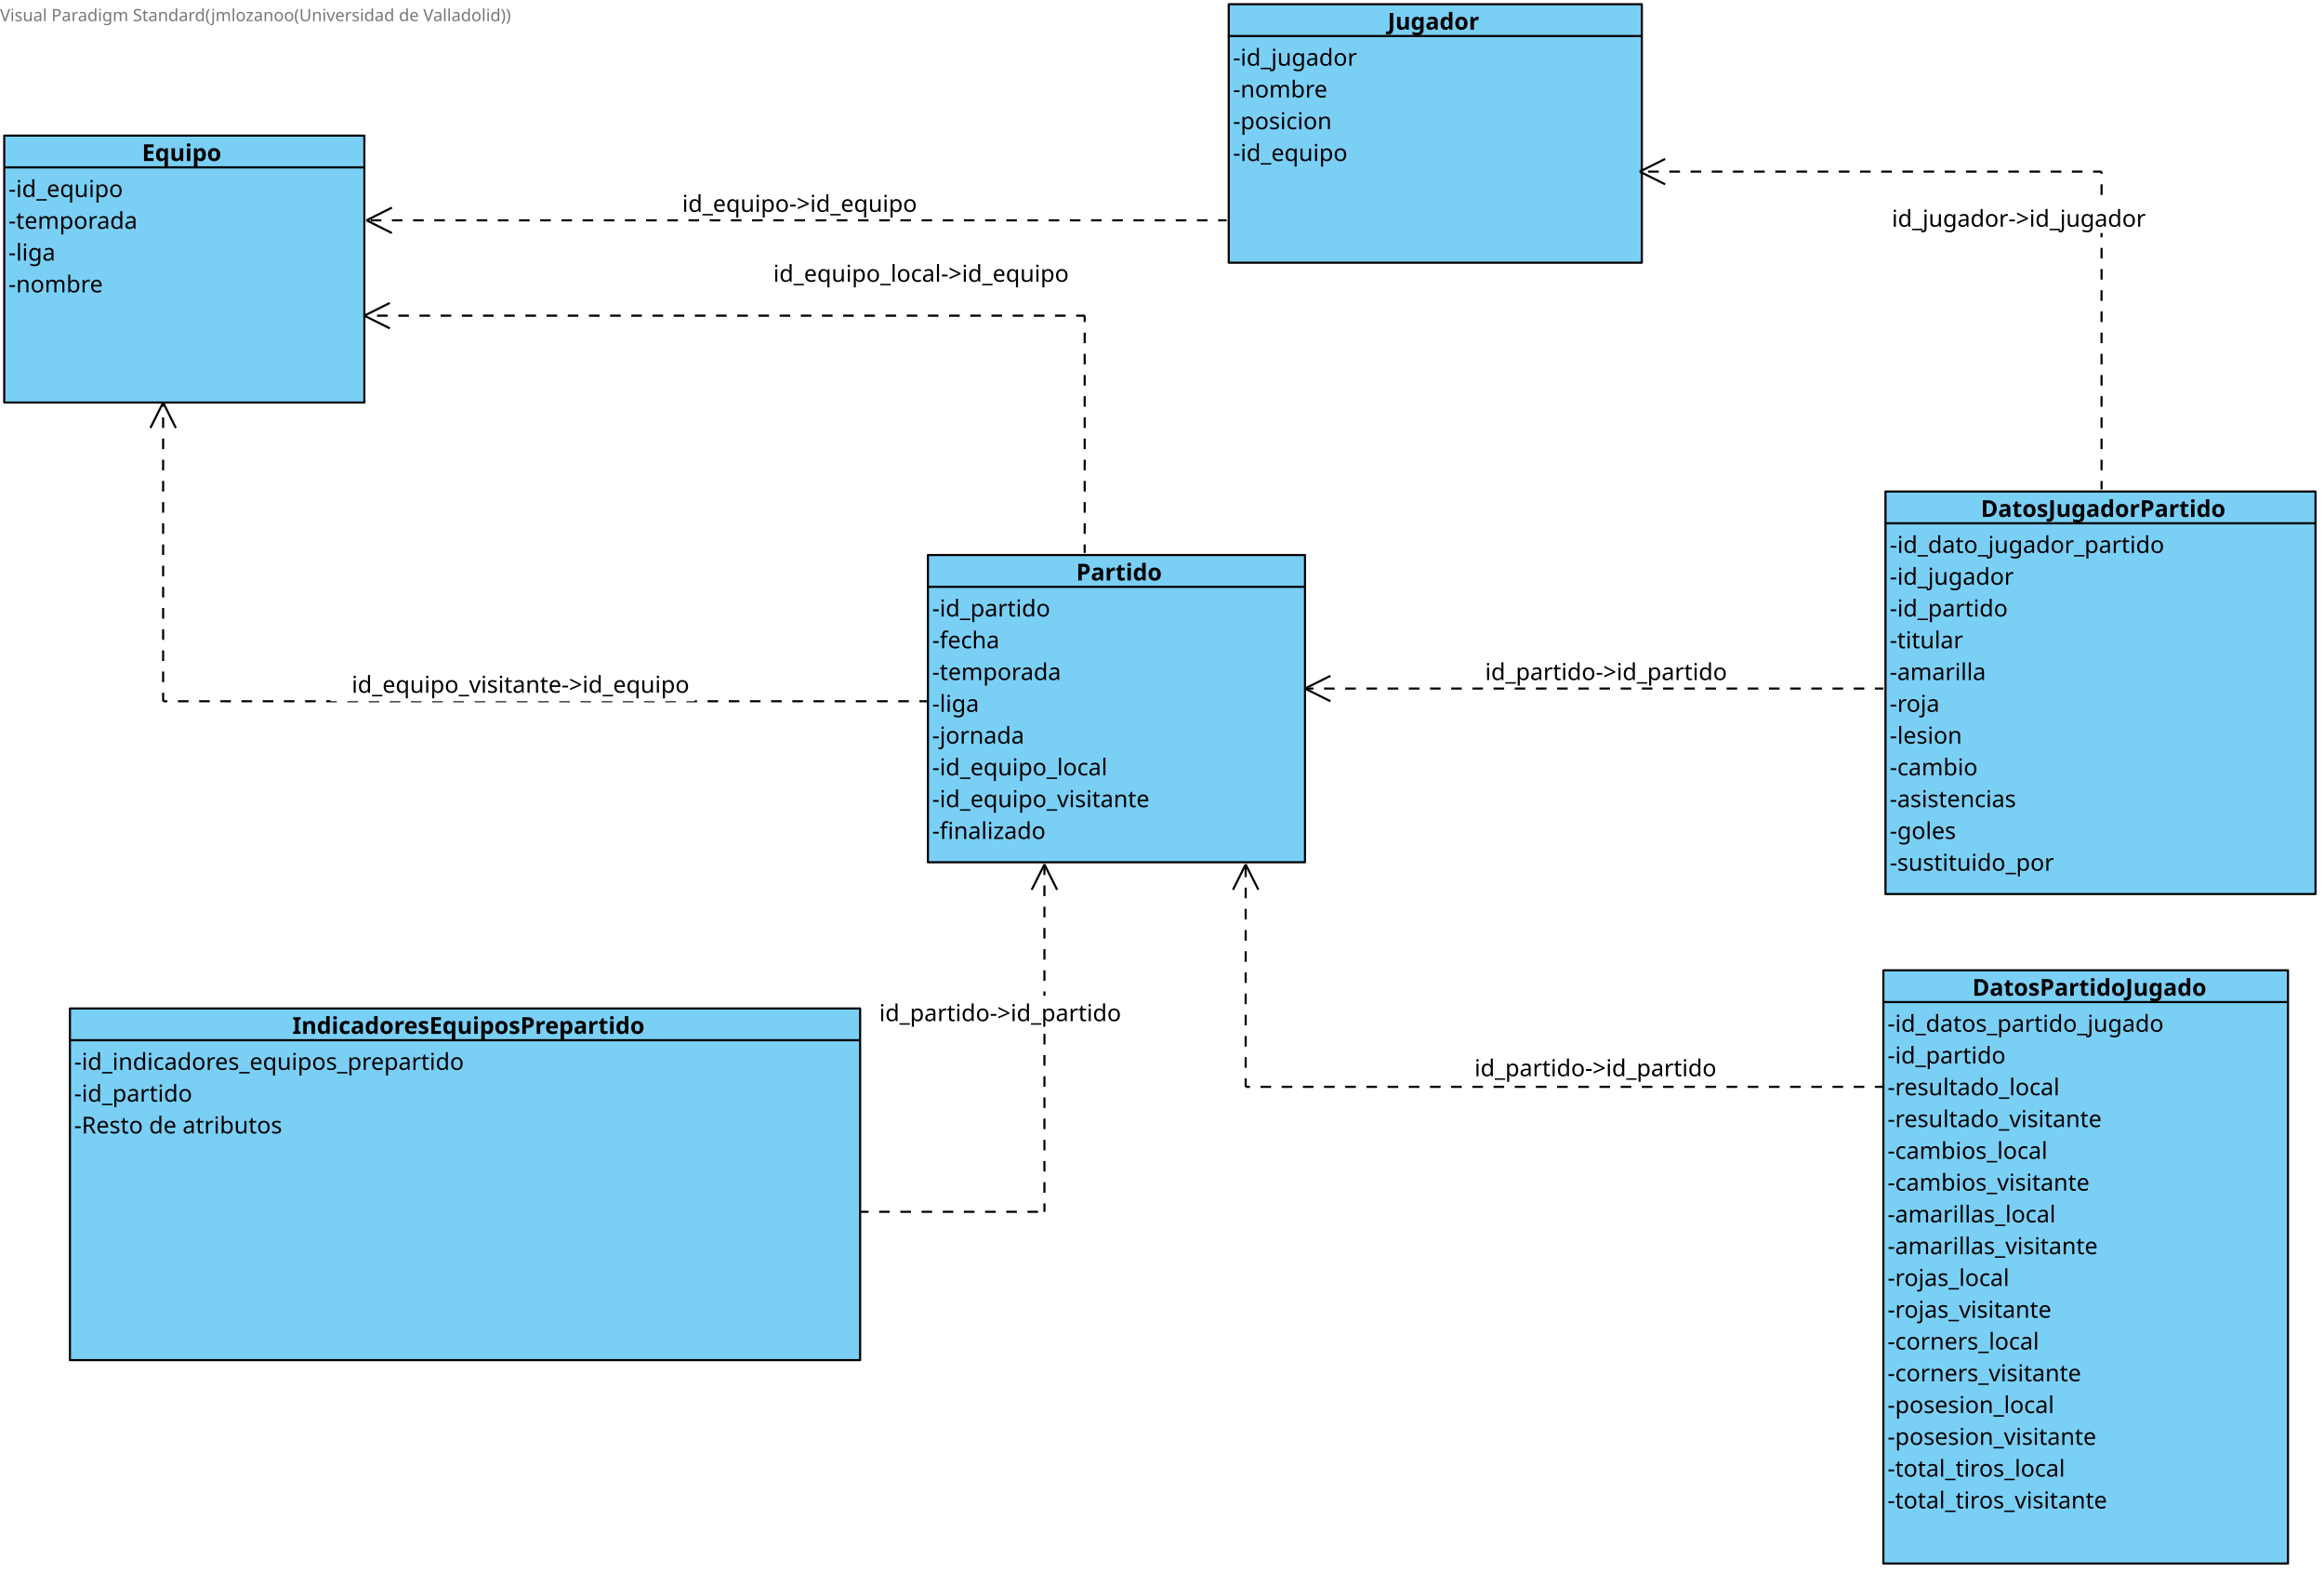
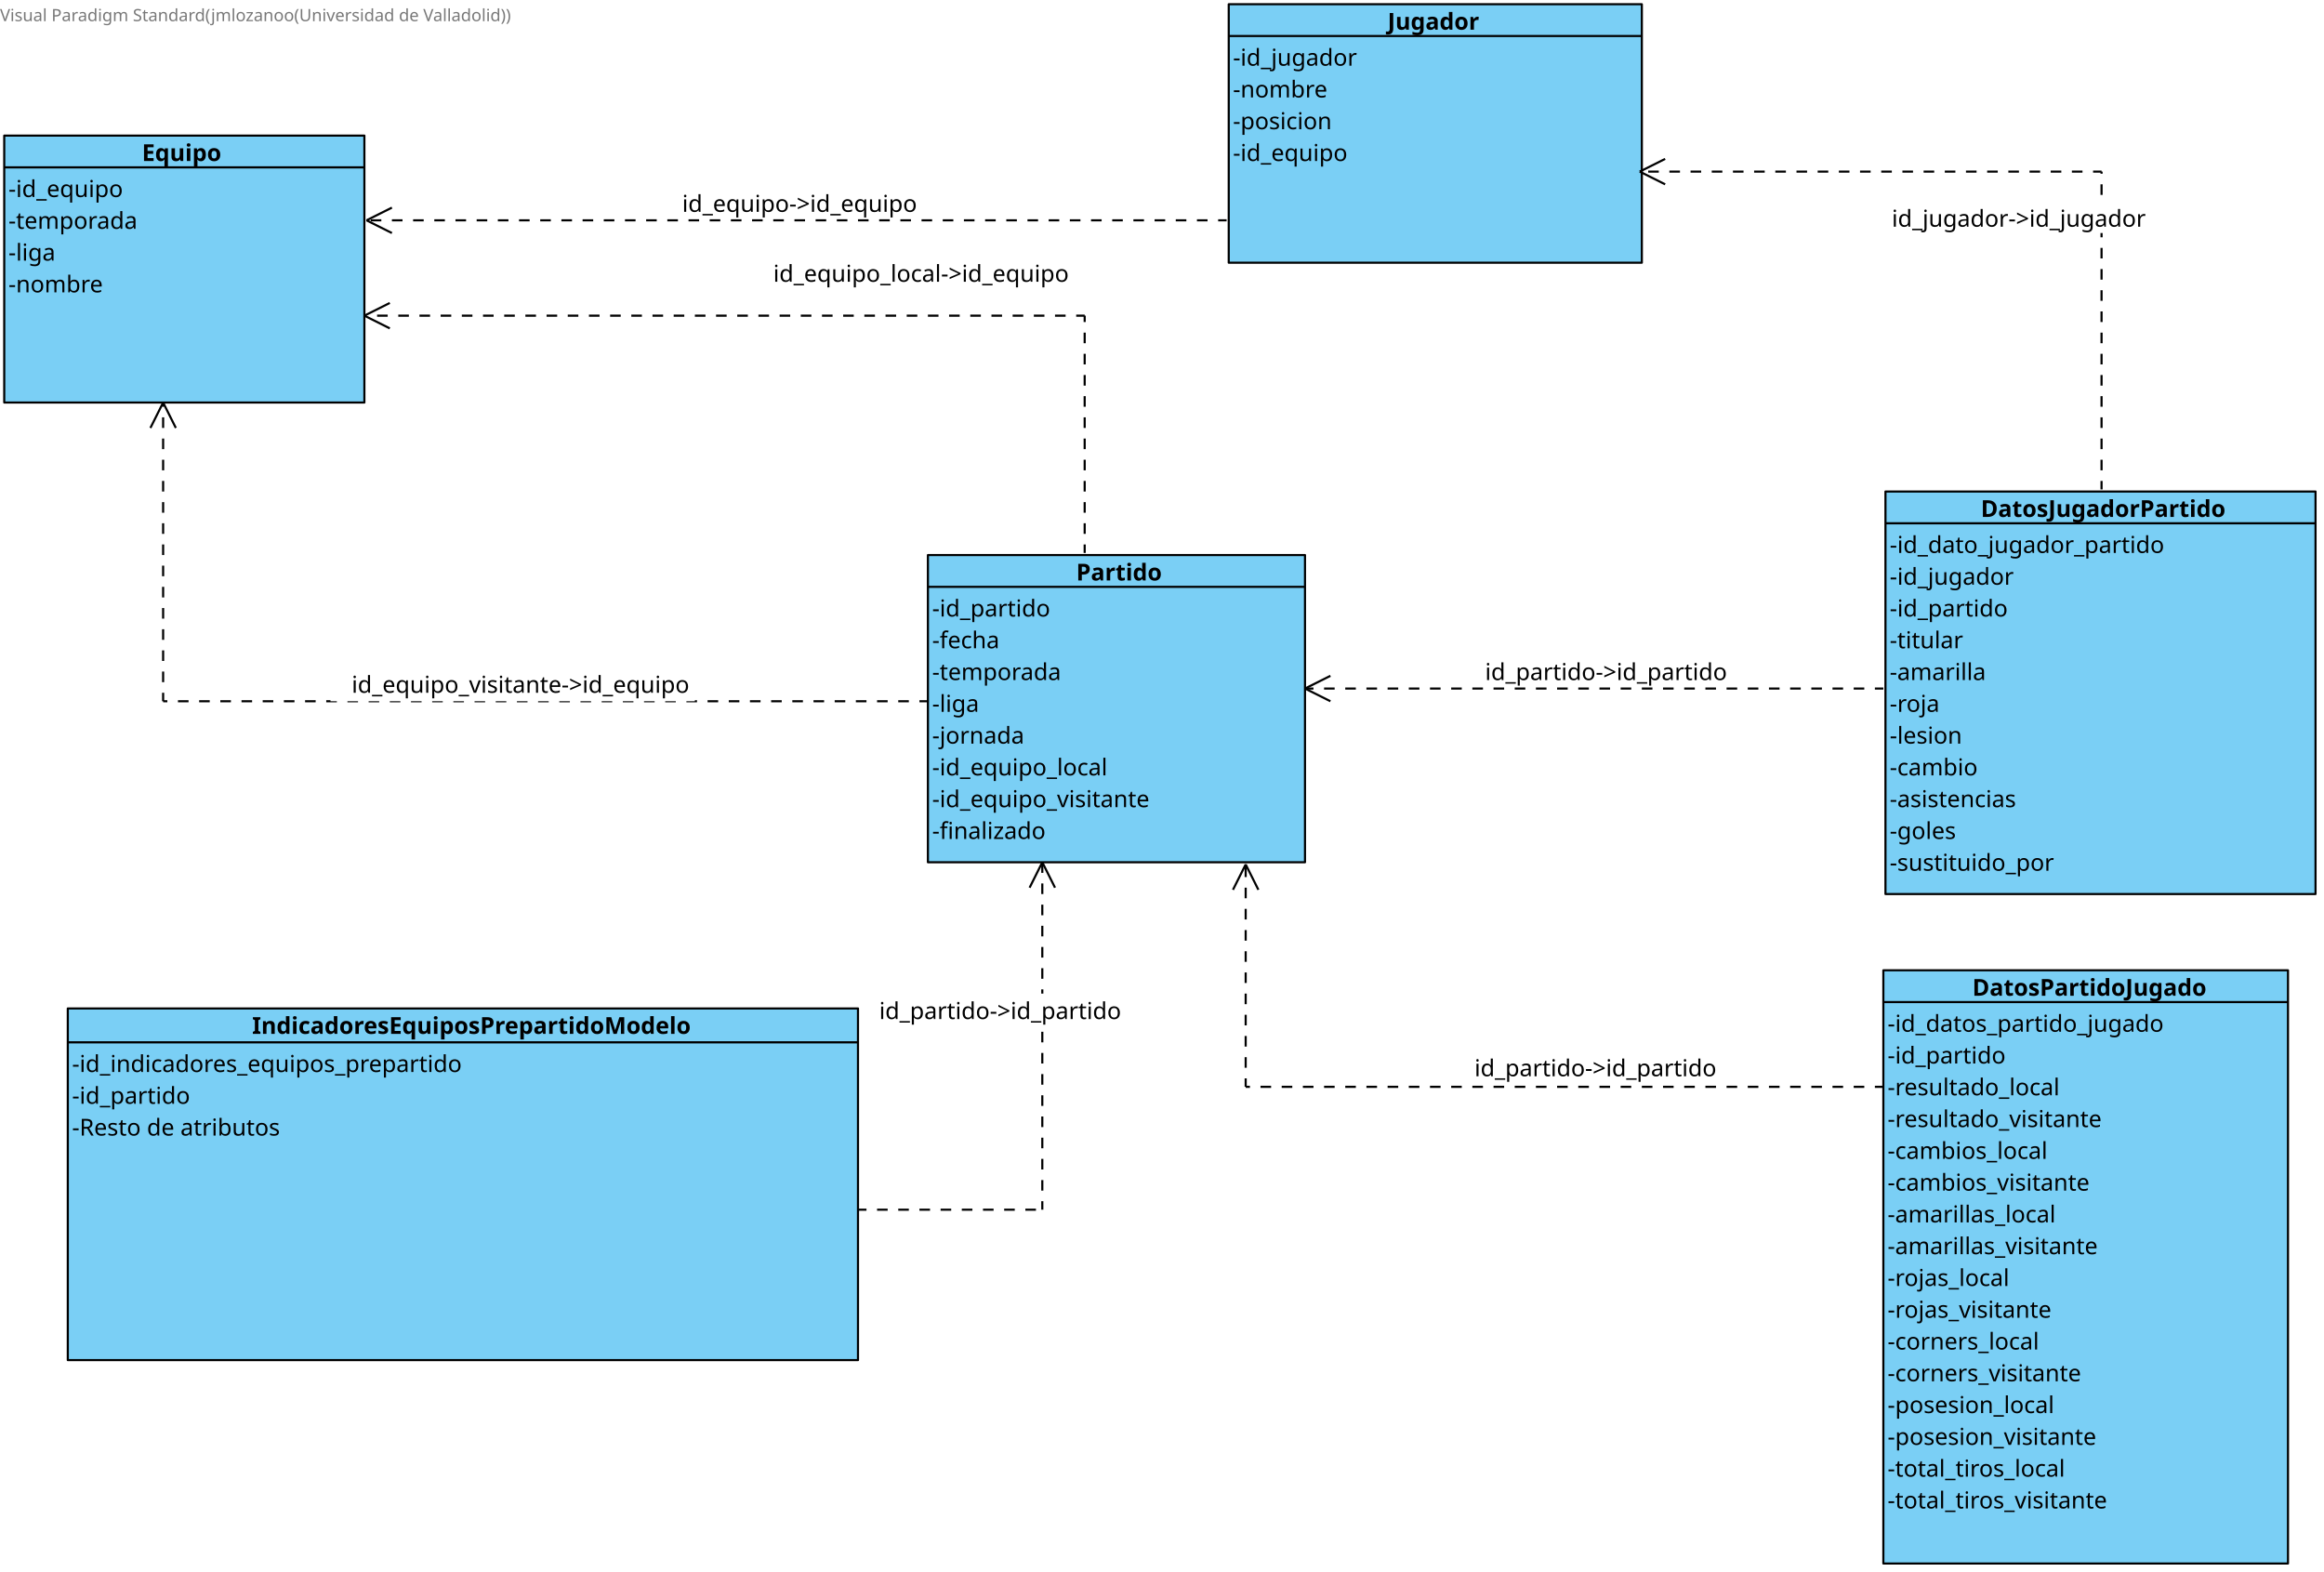
<svg xmlns="http://www.w3.org/2000/svg" fill-opacity="0" color-rendering="auto" color-interpolation="auto" text-rendering="auto" stroke="rgb(0,0,0)" stroke-linecap="square" width="1097" stroke-miterlimit="10" shape-rendering="auto" stroke-opacity="0" fill="rgb(0,0,0)" stroke-dasharray="none" font-weight="normal" stroke-width="1" height="742" font-family="'Dialog'" font-style="normal" stroke-linejoin="miter" font-size="12px" stroke-dashoffset="0" image-rendering="auto">
  <defs id="genericDefs" />
  <g>
    <defs id="defs1">
      <clipPath clipPathUnits="userSpaceOnUse" id="clipPath1">
        <path d="M-7 -7 L181 -7 L181 137 L-7 137 L-7 -7 Z" />
      </clipPath>
      <clipPath clipPathUnits="userSpaceOnUse" id="clipPath2">
        <path d="M0 0 L0 111 L170 111 L170 0 Z" />
      </clipPath>
      <clipPath clipPathUnits="userSpaceOnUse" id="clipPath3">
        <path d="M0 0 L0 15 L170 15 L170 0 Z" />
      </clipPath>
      <clipPath clipPathUnits="userSpaceOnUse" id="clipPath4">
        <path d="M-7 -7 L206 -7 L206 133 L-7 133 L-7 -7 Z" />
      </clipPath>
      <clipPath clipPathUnits="userSpaceOnUse" id="clipPath5">
        <path d="M0 0 L0 107 L195 107 L195 0 Z" />
      </clipPath>
      <clipPath clipPathUnits="userSpaceOnUse" id="clipPath6">
        <path d="M0 0 L0 15 L195 15 L195 0 Z" />
      </clipPath>
      <clipPath clipPathUnits="userSpaceOnUse" id="clipPath7">
        <path d="M-7 -7 L189 -7 L189 156 L-7 156 L-7 -7 Z" />
      </clipPath>
      <clipPath clipPathUnits="userSpaceOnUse" id="clipPath8">
        <path d="M0 0 L0 130 L178 130 L178 0 Z" />
      </clipPath>
      <clipPath clipPathUnits="userSpaceOnUse" id="clipPath9">
        <path d="M0 0 L0 15 L178 15 L178 0 Z" />
      </clipPath>
      <clipPath clipPathUnits="userSpaceOnUse" id="clipPath10">
        <path d="M-7 -7 L214 -7 L214 201 L-7 201 L-7 -7 Z" />
      </clipPath>
      <clipPath clipPathUnits="userSpaceOnUse" id="clipPath11">
        <path d="M0 0 L0 175 L203 175 L203 0 Z" />
      </clipPath>
      <clipPath clipPathUnits="userSpaceOnUse" id="clipPath12">
        <path d="M0 0 L0 15 L203 15 L203 0 Z" />
      </clipPath>
      <clipPath clipPathUnits="userSpaceOnUse" id="clipPath13">
        <path d="M-7 -7 L202 -7 L202 291 L-7 291 L-7 -7 Z" />
      </clipPath>
      <clipPath clipPathUnits="userSpaceOnUse" id="clipPath14">
        <path d="M0 0 L0 265 L191 265 L191 0 Z" />
      </clipPath>
      <clipPath clipPathUnits="userSpaceOnUse" id="clipPath15">
        <path d="M0 0 L0 15 L192 15 L192 0 Z" />
      </clipPath>
      <clipPath clipPathUnits="userSpaceOnUse" id="clipPath16">
        <path d="M-7 -7 L384 -7 L384 177 L-7 177 L-7 -7 Z" />
      </clipPath>
      <clipPath clipPathUnits="userSpaceOnUse" id="clipPath17">
-         <path d="M0 0 L0 151 L373 151 L373 0 Z" />
+         <path d="M0 0 L0 150 L373 150 L373 0 Z" />
      </clipPath>
      <clipPath clipPathUnits="userSpaceOnUse" id="clipPath18">
-         <path d="M0 0 L0 15 L373 15 L373 0 Z" />
+         <path d="M0 0 L0 16 L373 16 L373 0 Z" />
      </clipPath>
      <clipPath clipPathUnits="userSpaceOnUse" id="clipPath19">
        <path d="M0 0 L510 0 L510 104 L0 104 L0 0 Z" />
      </clipPath>
      <clipPath clipPathUnits="userSpaceOnUse" id="clipPath20">
        <path d="M315 34 L315 49 L189 49 L189 34 ZM387 67 L387 81 L233 81 L233 67 ZM0 0 L0 104 L510 104 L510 0 Z" />
      </clipPath>
      <clipPath clipPathUnits="userSpaceOnUse" id="clipPath21">
        <path d="M0 0 L469 0 L469 241 L0 241 L0 0 Z" />
      </clipPath>
      <clipPath clipPathUnits="userSpaceOnUse" id="clipPath22">
        <path d="M329 2 L329 17 L203 17 L203 2 ZM401 35 L401 49 L247 49 L247 35 ZM0 0 L0 241 L47 241 L47 228 L219 228 L219 241 L469 241 L469 0 Z" />
      </clipPath>
      <clipPath clipPathUnits="userSpaceOnUse" id="clipPath23">
        <path d="M0 0 L490 0 L490 270 L0 270 L0 0 Z" />
      </clipPath>
      <clipPath clipPathUnits="userSpaceOnUse" id="clipPath24">
        <path d="M314 186 L314 203 L142 203 L142 186 ZM0 0 L0 270 L490 270 L490 7 L342 7 L342 0 Z" />
      </clipPath>
      <clipPath clipPathUnits="userSpaceOnUse" id="clipPath25">
        <path d="M0 0 L346 0 L346 279 L0 279 L0 0 Z" />
      </clipPath>
      <clipPath clipPathUnits="userSpaceOnUse" id="clipPath26">
        <path d="M304 76 L304 91 L171 91 L171 76 ZM0 0 L0 279 L346 279 L346 0 Z" />
      </clipPath>
      <clipPath clipPathUnits="userSpaceOnUse" id="clipPath27">
        <path d="M0 0 L402 0 L402 129 L0 129 L0 0 Z" />
      </clipPath>
      <clipPath clipPathUnits="userSpaceOnUse" id="clipPath28">
        <path d="M266 46 L266 60 L138 60 L138 46 ZM0 0 L0 129 L402 129 L402 0 Z" />
      </clipPath>
      <clipPath clipPathUnits="userSpaceOnUse" id="clipPath29">
        <path d="M0 0 L430 0 L430 234 L0 234 L0 0 Z" />
      </clipPath>
      <clipPath clipPathUnits="userSpaceOnUse" id="clipPath30">
-         <path d="M288 151 L288 166 L160 166 L160 151 ZM0 0 L0 125 L7 125 L7 140 L0 140 L0 234 L430 234 L430 0 Z" />
+         <path d="M288 151 L288 166 L160 166 L160 151 ZM0 0 L0 124 L7 124 L7 139 L0 139 L0 234 L430 234 L430 0 Z" />
      </clipPath>
      <clipPath clipPathUnits="userSpaceOnUse" id="clipPath31">
        <path d="M0 0 L257 0 L257 334 L0 334 L0 0 Z" />
      </clipPath>
      <clipPath clipPathUnits="userSpaceOnUse" id="clipPath32">
-         <path d="M210 145 L210 160 L81 160 L81 145 ZM5 0 L5 6 L0 6 L0 334 L257 334 L257 0 Z" />
+         <path d="M211 145 L211 160 L82 160 L82 145 ZM6 0 L6 7 L0 7 L0 334 L257 334 L257 0 Z" />
      </clipPath>
      <clipPath clipPathUnits="userSpaceOnUse" id="clipPath33">
        <path d="M-129 -15 L258 -15 L258 30 L-129 30 L-129 -15 Z" />
      </clipPath>
      <clipPath clipPathUnits="userSpaceOnUse" id="clipPath34">
        <path d="M-128 -15 L256 -15 L256 30 L-128 30 L-128 -15 Z" />
      </clipPath>
      <clipPath clipPathUnits="userSpaceOnUse" id="clipPath35">
        <path d="M-128 -14 L256 -14 L256 28 L-128 28 L-128 -14 Z" />
      </clipPath>
      <clipPath clipPathUnits="userSpaceOnUse" id="clipPath36">
        <path d="M-133 -15 L266 -15 L266 30 L-133 30 L-133 -15 Z" />
      </clipPath>
      <clipPath clipPathUnits="userSpaceOnUse" id="clipPath37">
        <path d="M-172 -17 L344 -17 L344 34 L-172 34 L-172 -17 Z" />
      </clipPath>
      <clipPath clipPathUnits="userSpaceOnUse" id="clipPath38">
        <path d="M-154 -14 L308 -14 L308 28 L-154 28 L-154 -14 Z" />
      </clipPath>
      <clipPath clipPathUnits="userSpaceOnUse" id="clipPath39">
        <path d="M-126 -15 L252 -15 L252 30 L-126 30 L-126 -15 Z" />
      </clipPath>
    </defs>
    <g fill="white" text-rendering="geometricPrecision" fill-opacity="1" stroke-opacity="1" stroke="white">
      <rect x="0" width="1097" height="742" y="0" stroke="none" />
    </g>
    <g font-size="11px" transform="translate(2,64)" fill-opacity="1" fill="rgb(122,207,245)" text-rendering="geometricPrecision" image-rendering="optimizeQuality" font-family="sans-serif" stroke="rgb(122,207,245)" font-weight="bold" stroke-opacity="1">
      <rect x="0" width="170" height="126" y="0" clip-path="url(#clipPath1)" stroke="none" />
    </g>
    <g fill-opacity="1" text-rendering="geometricPrecision" stroke="black" stroke-linecap="butt" transform="translate(2,64)" stroke-miterlimit="0" stroke-opacity="1" fill="black" font-weight="bold" font-family="sans-serif" stroke-linejoin="round" font-size="11px" image-rendering="optimizeQuality">
      <rect fill="none" x="0" width="170" height="126" y="0" clip-path="url(#clipPath1)" />
      <line y2="15" fill="none" x1="0" clip-path="url(#clipPath1)" x2="170" y1="15" />
    </g>
    <g font-size="11px" transform="matrix(1,0,0,1,2,79)" fill-opacity="1" fill="black" text-rendering="geometricPrecision" image-rendering="optimizeQuality" font-family="sans-serif" stroke="black" stroke-opacity="1">
      <text x="2" xml:space="preserve" y="14" clip-path="url(#clipPath2)" stroke="none">-id_equipo</text>
    </g>
    <g font-size="11px" transform="matrix(1,0,0,1,2,79)" fill-opacity="1" fill="black" text-rendering="geometricPrecision" image-rendering="optimizeQuality" font-family="sans-serif" stroke="black" stroke-opacity="1">
      <text x="2" xml:space="preserve" y="29" clip-path="url(#clipPath2)" stroke="none">-temporada</text>
    </g>
    <g font-size="11px" transform="matrix(1,0,0,1,2,79)" fill-opacity="1" fill="black" text-rendering="geometricPrecision" image-rendering="optimizeQuality" font-family="sans-serif" stroke="black" stroke-opacity="1">
      <text x="2" xml:space="preserve" y="44" clip-path="url(#clipPath2)" stroke="none">-liga</text>
    </g>
    <g font-size="11px" transform="matrix(1,0,0,1,2,79)" fill-opacity="1" fill="black" text-rendering="geometricPrecision" image-rendering="optimizeQuality" font-family="sans-serif" stroke="black" stroke-opacity="1">
      <text x="2" xml:space="preserve" y="59" clip-path="url(#clipPath2)" stroke="none">-nombre</text>
    </g>
    <g font-size="11px" transform="translate(2,64)" fill-opacity="1" fill="black" text-rendering="geometricPrecision" image-rendering="optimizeQuality" font-family="sans-serif" stroke="black" font-weight="bold" stroke-opacity="1">
      <text x="65" xml:space="preserve" y="12" clip-path="url(#clipPath3)" stroke="none">Equipo</text>
    </g>
    <g font-size="11px" transform="translate(580,2)" fill-opacity="1" fill="rgb(122,207,245)" text-rendering="geometricPrecision" image-rendering="optimizeQuality" font-family="sans-serif" stroke="rgb(122,207,245)" font-weight="bold" stroke-opacity="1">
      <rect x="0" width="195" height="122" y="0" clip-path="url(#clipPath4)" stroke="none" />
    </g>
    <g fill-opacity="1" text-rendering="geometricPrecision" stroke="black" stroke-linecap="butt" transform="translate(580,2)" stroke-miterlimit="0" stroke-opacity="1" fill="black" font-weight="bold" font-family="sans-serif" stroke-linejoin="round" font-size="11px" image-rendering="optimizeQuality">
      <rect fill="none" x="0" width="195" height="122" y="0" clip-path="url(#clipPath4)" />
      <line y2="15" fill="none" x1="0" clip-path="url(#clipPath4)" x2="195" y1="15" />
    </g>
    <g font-size="11px" transform="matrix(1,0,0,1,580,17)" fill-opacity="1" fill="black" text-rendering="geometricPrecision" image-rendering="optimizeQuality" font-family="sans-serif" stroke="black" stroke-opacity="1">
      <text x="2" xml:space="preserve" y="14" clip-path="url(#clipPath5)" stroke="none">-id_jugador</text>
    </g>
    <g font-size="11px" transform="matrix(1,0,0,1,580,17)" fill-opacity="1" fill="black" text-rendering="geometricPrecision" image-rendering="optimizeQuality" font-family="sans-serif" stroke="black" stroke-opacity="1">
      <text x="2" xml:space="preserve" y="29" clip-path="url(#clipPath5)" stroke="none">-nombre</text>
    </g>
    <g font-size="11px" transform="matrix(1,0,0,1,580,17)" fill-opacity="1" fill="black" text-rendering="geometricPrecision" image-rendering="optimizeQuality" font-family="sans-serif" stroke="black" stroke-opacity="1">
      <text x="2" xml:space="preserve" y="44" clip-path="url(#clipPath5)" stroke="none">-posicion</text>
    </g>
    <g font-size="11px" transform="matrix(1,0,0,1,580,17)" fill-opacity="1" fill="black" text-rendering="geometricPrecision" image-rendering="optimizeQuality" font-family="sans-serif" stroke="black" stroke-opacity="1">
      <text x="2" xml:space="preserve" y="59" clip-path="url(#clipPath5)" stroke="none">-id_equipo</text>
    </g>
    <g font-size="11px" transform="translate(580,2)" fill-opacity="1" fill="black" text-rendering="geometricPrecision" image-rendering="optimizeQuality" font-family="sans-serif" stroke="black" font-weight="bold" stroke-opacity="1">
      <text x="75" xml:space="preserve" y="12" clip-path="url(#clipPath6)" stroke="none">Jugador</text>
    </g>
    <g font-size="11px" transform="translate(438,262)" fill-opacity="1" fill="rgb(122,207,245)" text-rendering="geometricPrecision" image-rendering="optimizeQuality" font-family="sans-serif" stroke="rgb(122,207,245)" font-weight="bold" stroke-opacity="1">
      <rect x="0" width="178" height="145" y="0" clip-path="url(#clipPath7)" stroke="none" />
    </g>
    <g fill-opacity="1" text-rendering="geometricPrecision" stroke="black" stroke-linecap="butt" transform="translate(438,262)" stroke-miterlimit="0" stroke-opacity="1" fill="black" font-weight="bold" font-family="sans-serif" stroke-linejoin="round" font-size="11px" image-rendering="optimizeQuality">
      <rect fill="none" x="0" width="178" height="145" y="0" clip-path="url(#clipPath7)" />
      <line y2="15" fill="none" x1="0" clip-path="url(#clipPath7)" x2="178" y1="15" />
    </g>
    <g font-size="11px" transform="matrix(1,0,0,1,438,277)" fill-opacity="1" fill="black" text-rendering="geometricPrecision" image-rendering="optimizeQuality" font-family="sans-serif" stroke="black" stroke-opacity="1">
      <text x="2" xml:space="preserve" y="14" clip-path="url(#clipPath8)" stroke="none">-id_partido</text>
    </g>
    <g font-size="11px" transform="matrix(1,0,0,1,438,277)" fill-opacity="1" fill="black" text-rendering="geometricPrecision" image-rendering="optimizeQuality" font-family="sans-serif" stroke="black" stroke-opacity="1">
      <text x="2" xml:space="preserve" y="29" clip-path="url(#clipPath8)" stroke="none">-fecha</text>
    </g>
    <g font-size="11px" transform="matrix(1,0,0,1,438,277)" fill-opacity="1" fill="black" text-rendering="geometricPrecision" image-rendering="optimizeQuality" font-family="sans-serif" stroke="black" stroke-opacity="1">
      <text x="2" xml:space="preserve" y="44" clip-path="url(#clipPath8)" stroke="none">-temporada</text>
    </g>
    <g font-size="11px" transform="matrix(1,0,0,1,438,277)" fill-opacity="1" fill="black" text-rendering="geometricPrecision" image-rendering="optimizeQuality" font-family="sans-serif" stroke="black" stroke-opacity="1">
      <text x="2" xml:space="preserve" y="59" clip-path="url(#clipPath8)" stroke="none">-liga</text>
    </g>
    <g font-size="11px" transform="matrix(1,0,0,1,438,277)" fill-opacity="1" fill="black" text-rendering="geometricPrecision" image-rendering="optimizeQuality" font-family="sans-serif" stroke="black" stroke-opacity="1">
      <text x="2" xml:space="preserve" y="74" clip-path="url(#clipPath8)" stroke="none">-jornada</text>
    </g>
    <g font-size="11px" transform="matrix(1,0,0,1,438,277)" fill-opacity="1" fill="black" text-rendering="geometricPrecision" image-rendering="optimizeQuality" font-family="sans-serif" stroke="black" stroke-opacity="1">
      <text x="2" xml:space="preserve" y="89" clip-path="url(#clipPath8)" stroke="none">-id_equipo_local</text>
    </g>
    <g font-size="11px" transform="matrix(1,0,0,1,438,277)" fill-opacity="1" fill="black" text-rendering="geometricPrecision" image-rendering="optimizeQuality" font-family="sans-serif" stroke="black" stroke-opacity="1">
      <text x="2" xml:space="preserve" y="104" clip-path="url(#clipPath8)" stroke="none">-id_equipo_visitante</text>
    </g>
    <g font-size="11px" transform="matrix(1,0,0,1,438,277)" fill-opacity="1" fill="black" text-rendering="geometricPrecision" image-rendering="optimizeQuality" font-family="sans-serif" stroke="black" stroke-opacity="1">
      <text x="2" xml:space="preserve" y="119" clip-path="url(#clipPath8)" stroke="none">-finalizado</text>
    </g>
    <g font-size="11px" transform="translate(438,262)" fill-opacity="1" fill="black" text-rendering="geometricPrecision" image-rendering="optimizeQuality" font-family="sans-serif" stroke="black" font-weight="bold" stroke-opacity="1">
      <text x="70" xml:space="preserve" y="12" clip-path="url(#clipPath9)" stroke="none">Partido</text>
    </g>
    <g font-size="11px" transform="translate(890,232)" fill-opacity="1" fill="rgb(122,207,245)" text-rendering="geometricPrecision" image-rendering="optimizeQuality" font-family="sans-serif" stroke="rgb(122,207,245)" font-weight="bold" stroke-opacity="1">
      <rect x="0" width="203" height="190" y="0" clip-path="url(#clipPath10)" stroke="none" />
    </g>
    <g fill-opacity="1" text-rendering="geometricPrecision" stroke="black" stroke-linecap="butt" transform="translate(890,232)" stroke-miterlimit="0" stroke-opacity="1" fill="black" font-weight="bold" font-family="sans-serif" stroke-linejoin="round" font-size="11px" image-rendering="optimizeQuality">
      <rect fill="none" x="0" width="203" height="190" y="0" clip-path="url(#clipPath10)" />
      <line y2="15" fill="none" x1="0" clip-path="url(#clipPath10)" x2="203" y1="15" />
    </g>
    <g font-size="11px" transform="matrix(1,0,0,1,890,247)" fill-opacity="1" fill="black" text-rendering="geometricPrecision" image-rendering="optimizeQuality" font-family="sans-serif" stroke="black" stroke-opacity="1">
      <text x="2" xml:space="preserve" y="14" clip-path="url(#clipPath11)" stroke="none">-id_dato_jugador_partido</text>
    </g>
    <g font-size="11px" transform="matrix(1,0,0,1,890,247)" fill-opacity="1" fill="black" text-rendering="geometricPrecision" image-rendering="optimizeQuality" font-family="sans-serif" stroke="black" stroke-opacity="1">
      <text x="2" xml:space="preserve" y="29" clip-path="url(#clipPath11)" stroke="none">-id_jugador</text>
    </g>
    <g font-size="11px" transform="matrix(1,0,0,1,890,247)" fill-opacity="1" fill="black" text-rendering="geometricPrecision" image-rendering="optimizeQuality" font-family="sans-serif" stroke="black" stroke-opacity="1">
      <text x="2" xml:space="preserve" y="44" clip-path="url(#clipPath11)" stroke="none">-id_partido</text>
    </g>
    <g font-size="11px" transform="matrix(1,0,0,1,890,247)" fill-opacity="1" fill="black" text-rendering="geometricPrecision" image-rendering="optimizeQuality" font-family="sans-serif" stroke="black" stroke-opacity="1">
      <text x="2" xml:space="preserve" y="59" clip-path="url(#clipPath11)" stroke="none">-titular</text>
    </g>
    <g font-size="11px" transform="matrix(1,0,0,1,890,247)" fill-opacity="1" fill="black" text-rendering="geometricPrecision" image-rendering="optimizeQuality" font-family="sans-serif" stroke="black" stroke-opacity="1">
      <text x="2" xml:space="preserve" y="74" clip-path="url(#clipPath11)" stroke="none">-amarilla</text>
    </g>
    <g font-size="11px" transform="matrix(1,0,0,1,890,247)" fill-opacity="1" fill="black" text-rendering="geometricPrecision" image-rendering="optimizeQuality" font-family="sans-serif" stroke="black" stroke-opacity="1">
      <text x="2" xml:space="preserve" y="89" clip-path="url(#clipPath11)" stroke="none">-roja</text>
    </g>
    <g font-size="11px" transform="matrix(1,0,0,1,890,247)" fill-opacity="1" fill="black" text-rendering="geometricPrecision" image-rendering="optimizeQuality" font-family="sans-serif" stroke="black" stroke-opacity="1">
      <text x="2" xml:space="preserve" y="104" clip-path="url(#clipPath11)" stroke="none">-lesion</text>
    </g>
    <g font-size="11px" transform="matrix(1,0,0,1,890,247)" fill-opacity="1" fill="black" text-rendering="geometricPrecision" image-rendering="optimizeQuality" font-family="sans-serif" stroke="black" stroke-opacity="1">
      <text x="2" xml:space="preserve" y="119" clip-path="url(#clipPath11)" stroke="none">-cambio</text>
    </g>
    <g font-size="11px" transform="matrix(1,0,0,1,890,247)" fill-opacity="1" fill="black" text-rendering="geometricPrecision" image-rendering="optimizeQuality" font-family="sans-serif" stroke="black" stroke-opacity="1">
      <text x="2" xml:space="preserve" y="134" clip-path="url(#clipPath11)" stroke="none">-asistencias</text>
    </g>
    <g font-size="11px" transform="matrix(1,0,0,1,890,247)" fill-opacity="1" fill="black" text-rendering="geometricPrecision" image-rendering="optimizeQuality" font-family="sans-serif" stroke="black" stroke-opacity="1">
      <text x="2" xml:space="preserve" y="149" clip-path="url(#clipPath11)" stroke="none">-goles</text>
    </g>
    <g font-size="11px" transform="matrix(1,0,0,1,890,247)" fill-opacity="1" fill="black" text-rendering="geometricPrecision" image-rendering="optimizeQuality" font-family="sans-serif" stroke="black" stroke-opacity="1">
      <text x="2" xml:space="preserve" y="164" clip-path="url(#clipPath11)" stroke="none">-sustituido_por</text>
    </g>
    <g font-size="11px" transform="translate(890,232)" fill-opacity="1" fill="black" text-rendering="geometricPrecision" image-rendering="optimizeQuality" font-family="sans-serif" stroke="black" font-weight="bold" stroke-opacity="1">
      <text x="45" xml:space="preserve" y="12" clip-path="url(#clipPath12)" stroke="none">DatosJugadorPartido</text>
    </g>
    <g font-size="11px" transform="translate(889,458)" fill-opacity="1" fill="rgb(122,207,245)" text-rendering="geometricPrecision" image-rendering="optimizeQuality" font-family="sans-serif" stroke="rgb(122,207,245)" font-weight="bold" stroke-opacity="1">
      <rect x="0" width="191" height="280" y="0" clip-path="url(#clipPath13)" stroke="none" />
    </g>
    <g fill-opacity="1" text-rendering="geometricPrecision" stroke="black" stroke-linecap="butt" transform="translate(889,458)" stroke-miterlimit="0" stroke-opacity="1" fill="black" font-weight="bold" font-family="sans-serif" stroke-linejoin="round" font-size="11px" image-rendering="optimizeQuality">
      <rect fill="none" x="0" width="191" height="280" y="0" clip-path="url(#clipPath13)" />
      <line y2="15" fill="none" x1="0" clip-path="url(#clipPath13)" x2="191" y1="15" />
    </g>
    <g font-size="11px" transform="matrix(1,0,0,1,889,473)" fill-opacity="1" fill="black" text-rendering="geometricPrecision" image-rendering="optimizeQuality" font-family="sans-serif" stroke="black" stroke-opacity="1">
      <text x="2" xml:space="preserve" y="14" clip-path="url(#clipPath14)" stroke="none">-id_datos_partido_jugado</text>
    </g>
    <g font-size="11px" transform="matrix(1,0,0,1,889,473)" fill-opacity="1" fill="black" text-rendering="geometricPrecision" image-rendering="optimizeQuality" font-family="sans-serif" stroke="black" stroke-opacity="1">
      <text x="2" xml:space="preserve" y="29" clip-path="url(#clipPath14)" stroke="none">-id_partido</text>
    </g>
    <g font-size="11px" transform="matrix(1,0,0,1,889,473)" fill-opacity="1" fill="black" text-rendering="geometricPrecision" image-rendering="optimizeQuality" font-family="sans-serif" stroke="black" stroke-opacity="1">
      <text x="2" xml:space="preserve" y="44" clip-path="url(#clipPath14)" stroke="none">-resultado_local</text>
    </g>
    <g font-size="11px" transform="matrix(1,0,0,1,889,473)" fill-opacity="1" fill="black" text-rendering="geometricPrecision" image-rendering="optimizeQuality" font-family="sans-serif" stroke="black" stroke-opacity="1">
      <text x="2" xml:space="preserve" y="59" clip-path="url(#clipPath14)" stroke="none">-resultado_visitante</text>
    </g>
    <g font-size="11px" transform="matrix(1,0,0,1,889,473)" fill-opacity="1" fill="black" text-rendering="geometricPrecision" image-rendering="optimizeQuality" font-family="sans-serif" stroke="black" stroke-opacity="1">
      <text x="2" xml:space="preserve" y="74" clip-path="url(#clipPath14)" stroke="none">-cambios_local</text>
    </g>
    <g font-size="11px" transform="matrix(1,0,0,1,889,473)" fill-opacity="1" fill="black" text-rendering="geometricPrecision" image-rendering="optimizeQuality" font-family="sans-serif" stroke="black" stroke-opacity="1">
      <text x="2" xml:space="preserve" y="89" clip-path="url(#clipPath14)" stroke="none">-cambios_visitante</text>
    </g>
    <g font-size="11px" transform="matrix(1,0,0,1,889,473)" fill-opacity="1" fill="black" text-rendering="geometricPrecision" image-rendering="optimizeQuality" font-family="sans-serif" stroke="black" stroke-opacity="1">
      <text x="2" xml:space="preserve" y="104" clip-path="url(#clipPath14)" stroke="none">-amarillas_local</text>
    </g>
    <g font-size="11px" transform="matrix(1,0,0,1,889,473)" fill-opacity="1" fill="black" text-rendering="geometricPrecision" image-rendering="optimizeQuality" font-family="sans-serif" stroke="black" stroke-opacity="1">
      <text x="2" xml:space="preserve" y="119" clip-path="url(#clipPath14)" stroke="none">-amarillas_visitante</text>
    </g>
    <g font-size="11px" transform="matrix(1,0,0,1,889,473)" fill-opacity="1" fill="black" text-rendering="geometricPrecision" image-rendering="optimizeQuality" font-family="sans-serif" stroke="black" stroke-opacity="1">
      <text x="2" xml:space="preserve" y="134" clip-path="url(#clipPath14)" stroke="none">-rojas_local</text>
    </g>
    <g font-size="11px" transform="matrix(1,0,0,1,889,473)" fill-opacity="1" fill="black" text-rendering="geometricPrecision" image-rendering="optimizeQuality" font-family="sans-serif" stroke="black" stroke-opacity="1">
      <text x="2" xml:space="preserve" y="149" clip-path="url(#clipPath14)" stroke="none">-rojas_visitante</text>
    </g>
    <g font-size="11px" transform="matrix(1,0,0,1,889,473)" fill-opacity="1" fill="black" text-rendering="geometricPrecision" image-rendering="optimizeQuality" font-family="sans-serif" stroke="black" stroke-opacity="1">
      <text x="2" xml:space="preserve" y="164" clip-path="url(#clipPath14)" stroke="none">-corners_local</text>
    </g>
    <g font-size="11px" transform="matrix(1,0,0,1,889,473)" fill-opacity="1" fill="black" text-rendering="geometricPrecision" image-rendering="optimizeQuality" font-family="sans-serif" stroke="black" stroke-opacity="1">
      <text x="2" xml:space="preserve" y="179" clip-path="url(#clipPath14)" stroke="none">-corners_visitante</text>
    </g>
    <g font-size="11px" transform="matrix(1,0,0,1,889,473)" fill-opacity="1" fill="black" text-rendering="geometricPrecision" image-rendering="optimizeQuality" font-family="sans-serif" stroke="black" stroke-opacity="1">
      <text x="2" xml:space="preserve" y="194" clip-path="url(#clipPath14)" stroke="none">-posesion_local</text>
    </g>
    <g font-size="11px" transform="matrix(1,0,0,1,889,473)" fill-opacity="1" fill="black" text-rendering="geometricPrecision" image-rendering="optimizeQuality" font-family="sans-serif" stroke="black" stroke-opacity="1">
      <text x="2" xml:space="preserve" y="209" clip-path="url(#clipPath14)" stroke="none">-posesion_visitante</text>
    </g>
    <g font-size="11px" transform="matrix(1,0,0,1,889,473)" fill-opacity="1" fill="black" text-rendering="geometricPrecision" image-rendering="optimizeQuality" font-family="sans-serif" stroke="black" stroke-opacity="1">
      <text x="2" xml:space="preserve" y="224" clip-path="url(#clipPath14)" stroke="none">-total_tiros_local</text>
    </g>
    <g font-size="11px" transform="matrix(1,0,0,1,889,473)" fill-opacity="1" fill="black" text-rendering="geometricPrecision" image-rendering="optimizeQuality" font-family="sans-serif" stroke="black" stroke-opacity="1">
      <text x="2" xml:space="preserve" y="239" clip-path="url(#clipPath14)" stroke="none">-total_tiros_visitante</text>
    </g>
    <g font-size="11px" transform="translate(889,458)" fill-opacity="1" fill="black" text-rendering="geometricPrecision" image-rendering="optimizeQuality" font-family="sans-serif" stroke="black" font-weight="bold" stroke-opacity="1">
      <text x="42" xml:space="preserve" y="12" clip-path="url(#clipPath15)" stroke="none">DatosPartidoJugado</text>
    </g>
-     <g font-size="11px" transform="translate(33,476)" fill-opacity="1" fill="rgb(122,207,245)" text-rendering="geometricPrecision" image-rendering="optimizeQuality" font-family="sans-serif" stroke="rgb(122,207,245)" font-weight="bold" stroke-opacity="1">
+     <g font-size="11px" transform="translate(32,476)" fill-opacity="1" fill="rgb(122,207,245)" text-rendering="geometricPrecision" image-rendering="optimizeQuality" font-family="sans-serif" stroke="rgb(122,207,245)" font-weight="bold" stroke-opacity="1">
      <rect x="0" width="373" height="166" y="0" clip-path="url(#clipPath16)" stroke="none" />
    </g>
-     <g fill-opacity="1" text-rendering="geometricPrecision" stroke="black" stroke-linecap="butt" transform="translate(33,476)" stroke-miterlimit="0" stroke-opacity="1" fill="black" font-weight="bold" font-family="sans-serif" stroke-linejoin="round" font-size="11px" image-rendering="optimizeQuality">
+     <g fill-opacity="1" text-rendering="geometricPrecision" stroke="black" stroke-linecap="butt" transform="translate(32,476)" stroke-miterlimit="0" stroke-opacity="1" fill="black" font-weight="bold" font-family="sans-serif" stroke-linejoin="round" font-size="11px" image-rendering="optimizeQuality">
      <rect fill="none" x="0" width="373" height="166" y="0" clip-path="url(#clipPath16)" />
-       <line y2="15" fill="none" x1="0" clip-path="url(#clipPath16)" x2="373" y1="15" />
-     </g>
-     <g font-size="11px" transform="matrix(1,0,0,1,33,491)" fill-opacity="1" fill="black" text-rendering="geometricPrecision" image-rendering="optimizeQuality" font-family="sans-serif" stroke="black" stroke-opacity="1">
+       <line y2="16" fill="none" x1="0" clip-path="url(#clipPath16)" x2="373" y1="16" />
+     </g>
+     <g font-size="11px" transform="matrix(1,0,0,1,32,492)" fill-opacity="1" fill="black" text-rendering="geometricPrecision" image-rendering="optimizeQuality" font-family="sans-serif" stroke="black" stroke-opacity="1">
      <text x="2" xml:space="preserve" y="14" clip-path="url(#clipPath17)" stroke="none">-id_indicadores_equipos_prepartido</text>
    </g>
-     <g font-size="11px" transform="matrix(1,0,0,1,33,491)" fill-opacity="1" fill="black" text-rendering="geometricPrecision" image-rendering="optimizeQuality" font-family="sans-serif" stroke="black" stroke-opacity="1">
+     <g font-size="11px" transform="matrix(1,0,0,1,32,492)" fill-opacity="1" fill="black" text-rendering="geometricPrecision" image-rendering="optimizeQuality" font-family="sans-serif" stroke="black" stroke-opacity="1">
      <text x="2" xml:space="preserve" y="29" clip-path="url(#clipPath17)" stroke="none">-id_partido</text>
    </g>
-     <g font-size="11px" transform="matrix(1,0,0,1,33,491)" fill-opacity="1" fill="black" text-rendering="geometricPrecision" image-rendering="optimizeQuality" font-family="sans-serif" stroke="black" stroke-opacity="1">
+     <g font-size="11px" transform="matrix(1,0,0,1,32,492)" fill-opacity="1" fill="black" text-rendering="geometricPrecision" image-rendering="optimizeQuality" font-family="sans-serif" stroke="black" stroke-opacity="1">
      <text x="2" xml:space="preserve" y="44" clip-path="url(#clipPath17)" stroke="none">-Resto de atributos</text>
    </g>
-     <g font-size="11px" transform="translate(33,476)" fill-opacity="1" fill="black" text-rendering="geometricPrecision" image-rendering="optimizeQuality" font-family="sans-serif" stroke="black" font-weight="bold" stroke-opacity="1">
-       <text x="105" xml:space="preserve" y="12" clip-path="url(#clipPath18)" stroke="none">IndicadoresEquiposPrepartido</text>
+     <g font-size="11px" transform="translate(32,476)" fill-opacity="1" fill="black" text-rendering="geometricPrecision" image-rendering="optimizeQuality" font-family="sans-serif" stroke="black" font-weight="bold" stroke-opacity="1">
+       <text x="87" xml:space="preserve" y="12" clip-path="url(#clipPath18)" stroke="none">IndicadoresEquiposPrepartidoModelo</text>
    </g>
    <g fill-opacity="1" text-rendering="geometricPrecision" stroke="black" stroke-linecap="butt" transform="translate(123,54)" stroke-opacity="1" fill="black" stroke-dasharray="5" font-family="sans-serif" stroke-linejoin="round" font-size="11px" stroke-dashoffset="1" image-rendering="optimizeQuality">
      <line y2="50" fill="none" x1="456" clip-path="url(#clipPath20)" x2="50" y1="50" />
      <line clip-path="url(#clipPath20)" stroke-dashoffset="0" fill="none" x1="50" x2="62" y1="50" y2="56" stroke-dasharray="none" />
      <line clip-path="url(#clipPath20)" stroke-dashoffset="0" fill="none" x1="50" x2="62" y1="50" y2="44" stroke-dasharray="none" />
    </g>
    <g fill-opacity="1" text-rendering="geometricPrecision" stroke="black" stroke-linecap="butt" transform="translate(109,86)" stroke-opacity="1" fill="black" stroke-dasharray="5" font-family="sans-serif" stroke-linejoin="round" font-size="11px" stroke-dashoffset="1" image-rendering="optimizeQuality">
      <line y2="63" fill="none" x1="403" clip-path="url(#clipPath22)" x2="403" y1="175" />
      <line y2="63" fill="none" x1="403" clip-path="url(#clipPath22)" x2="63" y1="63" />
      <line clip-path="url(#clipPath22)" stroke-dashoffset="0" fill="none" x1="63" x2="75" y1="63" y2="69" stroke-dasharray="none" />
      <line clip-path="url(#clipPath22)" stroke-dashoffset="0" fill="none" x1="63" x2="75" y1="63" y2="57" stroke-dasharray="none" />
    </g>
    <g fill-opacity="1" text-rendering="geometricPrecision" stroke="black" stroke-linecap="butt" transform="translate(14,128)" stroke-opacity="1" fill="black" stroke-dasharray="5" font-family="sans-serif" stroke-linejoin="round" font-size="11px" stroke-dashoffset="1" image-rendering="optimizeQuality">
      <line y2="203" fill="none" x1="424" clip-path="url(#clipPath24)" x2="63" y1="203" />
      <line y2="62" fill="none" x1="63" clip-path="url(#clipPath24)" x2="63" y1="203" />
      <line clip-path="url(#clipPath24)" stroke-dashoffset="0" fill="none" x1="63" x2="57" y1="62" y2="74" stroke-dasharray="none" />
      <line clip-path="url(#clipPath24)" stroke-dashoffset="0" fill="none" x1="63" x2="69" y1="62" y2="74" stroke-dasharray="none" />
    </g>
    <g fill-opacity="1" text-rendering="geometricPrecision" stroke="black" stroke-linecap="butt" transform="translate(712,19)" stroke-opacity="1" fill="black" stroke-dasharray="5" font-family="sans-serif" stroke-linejoin="round" font-size="11px" stroke-dashoffset="1" image-rendering="optimizeQuality">
      <line y2="62" fill="none" x1="280" clip-path="url(#clipPath26)" x2="280" y1="212" />
      <line y2="62" fill="none" x1="280" clip-path="url(#clipPath26)" x2="62" y1="62" />
      <line clip-path="url(#clipPath26)" stroke-dashoffset="0" fill="none" x1="62" x2="74" y1="62" y2="68" stroke-dasharray="none" />
      <line clip-path="url(#clipPath26)" stroke-dashoffset="0" fill="none" x1="62" x2="74" y1="62" y2="56" stroke-dasharray="none" />
    </g>
    <g fill-opacity="1" text-rendering="geometricPrecision" stroke="black" stroke-linecap="butt" transform="translate(553,263)" stroke-opacity="1" fill="black" stroke-dasharray="5" font-family="sans-serif" stroke-linejoin="round" font-size="11px" stroke-dashoffset="1" image-rendering="optimizeQuality">
      <line y2="62" fill="none" x1="336" clip-path="url(#clipPath28)" x2="63" y1="62" />
      <line clip-path="url(#clipPath28)" stroke-dashoffset="0" fill="none" x1="63" x2="75" y1="62" y2="68" stroke-dasharray="none" />
      <line clip-path="url(#clipPath28)" stroke-dashoffset="0" fill="none" x1="63" x2="75" y1="62" y2="56" stroke-dasharray="none" />
    </g>
    <g fill-opacity="1" text-rendering="geometricPrecision" stroke="black" stroke-linecap="butt" transform="translate(526,345)" stroke-opacity="1" fill="black" stroke-dasharray="5" font-family="sans-serif" stroke-linejoin="round" font-size="11px" stroke-dashoffset="1" image-rendering="optimizeQuality">
      <line y2="168" fill="none" x1="363" clip-path="url(#clipPath30)" x2="62" y1="168" />
      <line y2="63" fill="none" x1="62" clip-path="url(#clipPath30)" x2="62" y1="168" />
      <line clip-path="url(#clipPath30)" stroke-dashoffset="0" fill="none" x1="62" x2="56" y1="63" y2="75" stroke-dasharray="none" />
      <line clip-path="url(#clipPath30)" stroke-dashoffset="0" fill="none" x1="62" x2="68" y1="63" y2="75" stroke-dasharray="none" />
    </g>
-     <g fill-opacity="1" text-rendering="geometricPrecision" stroke="black" stroke-linecap="butt" transform="translate(323,325)" stroke-opacity="1" fill="black" stroke-dasharray="5" font-family="sans-serif" stroke-linejoin="round" font-size="11px" stroke-dashoffset="1" image-rendering="optimizeQuality">
+     <g fill-opacity="1" text-rendering="geometricPrecision" stroke="black" stroke-linecap="butt" transform="translate(322,324)" stroke-opacity="1" fill="black" stroke-dasharray="5" font-family="sans-serif" stroke-linejoin="round" font-size="11px" stroke-dashoffset="1" image-rendering="optimizeQuality">
      <line y2="247" fill="none" x1="83" clip-path="url(#clipPath32)" x2="170" y1="247" />
      <line y2="83" fill="none" x1="170" clip-path="url(#clipPath32)" x2="170" y1="247" />
      <line clip-path="url(#clipPath32)" stroke-dashoffset="0" fill="none" x1="170" x2="164" y1="83" y2="95" stroke-dasharray="none" />
      <line clip-path="url(#clipPath32)" stroke-dashoffset="0" fill="none" x1="170" x2="176" y1="83" y2="95" stroke-dasharray="none" />
    </g>
-     <g font-size="11px" transform="translate(404,470)" fill-opacity="1" fill="black" text-rendering="geometricPrecision" image-rendering="optimizeQuality" font-family="sans-serif" stroke="black" stroke-opacity="1">
+     <g font-size="11px" transform="translate(404,469)" fill-opacity="1" fill="black" text-rendering="geometricPrecision" image-rendering="optimizeQuality" font-family="sans-serif" stroke="black" stroke-opacity="1">
      <text x="11" xml:space="preserve" y="12" clip-path="url(#clipPath33)" stroke="none">id_partido-&gt;id_partido</text>
    </g>
    <g font-size="11px" transform="translate(686,496)" fill-opacity="1" fill="black" text-rendering="geometricPrecision" image-rendering="optimizeQuality" font-family="sans-serif" stroke="black" stroke-opacity="1">
      <text x="10" xml:space="preserve" y="12" clip-path="url(#clipPath34)" stroke="none">id_partido-&gt;id_partido</text>
    </g>
    <g font-size="11px" transform="translate(691,309)" fill-opacity="1" fill="black" text-rendering="geometricPrecision" image-rendering="optimizeQuality" font-family="sans-serif" stroke="black" stroke-opacity="1">
      <text x="10" xml:space="preserve" y="12" clip-path="url(#clipPath35)" stroke="none">id_partido-&gt;id_partido</text>
    </g>
    <g font-size="11px" transform="translate(883,95)" fill-opacity="1" fill="black" text-rendering="geometricPrecision" image-rendering="optimizeQuality" font-family="sans-serif" stroke="black" stroke-opacity="1">
      <text x="10" xml:space="preserve" y="12" clip-path="url(#clipPath36)" stroke="none">id_jugador-&gt;id_jugador</text>
    </g>
    <g font-size="11px" transform="translate(156,314)" fill-opacity="1" fill="black" text-rendering="geometricPrecision" image-rendering="optimizeQuality" font-family="sans-serif" stroke="black" stroke-opacity="1">
      <text x="10" xml:space="preserve" y="13" clip-path="url(#clipPath37)" stroke="none">id_equipo_visitante-&gt;id_equipo</text>
    </g>
    <g font-size="11px" transform="translate(356,121)" fill-opacity="1" fill="black" text-rendering="geometricPrecision" image-rendering="optimizeQuality" font-family="sans-serif" stroke="black" stroke-opacity="1">
      <text x="9" xml:space="preserve" y="12" clip-path="url(#clipPath38)" stroke="none">id_equipo_local-&gt;id_equipo</text>
    </g>
    <g font-size="11px" transform="translate(312,88)" fill-opacity="1" fill="black" text-rendering="geometricPrecision" image-rendering="optimizeQuality" font-family="sans-serif" stroke="black" stroke-opacity="1">
      <text x="10" xml:space="preserve" y="12" clip-path="url(#clipPath39)" stroke="none">id_equipo-&gt;id_equipo</text>
    </g>
    <g font-size="8px" fill-opacity="1" fill="rgb(120,120,120)" text-rendering="geometricPrecision" image-rendering="optimizeQuality" stroke="rgb(120,120,120)" stroke-opacity="1">
      <text x="0" xml:space="preserve" y="10" stroke="none">Visual Paradigm Standard(jmlozanoo(Universidad de Valladolid))</text>
    </g>
  </g>
</svg>
